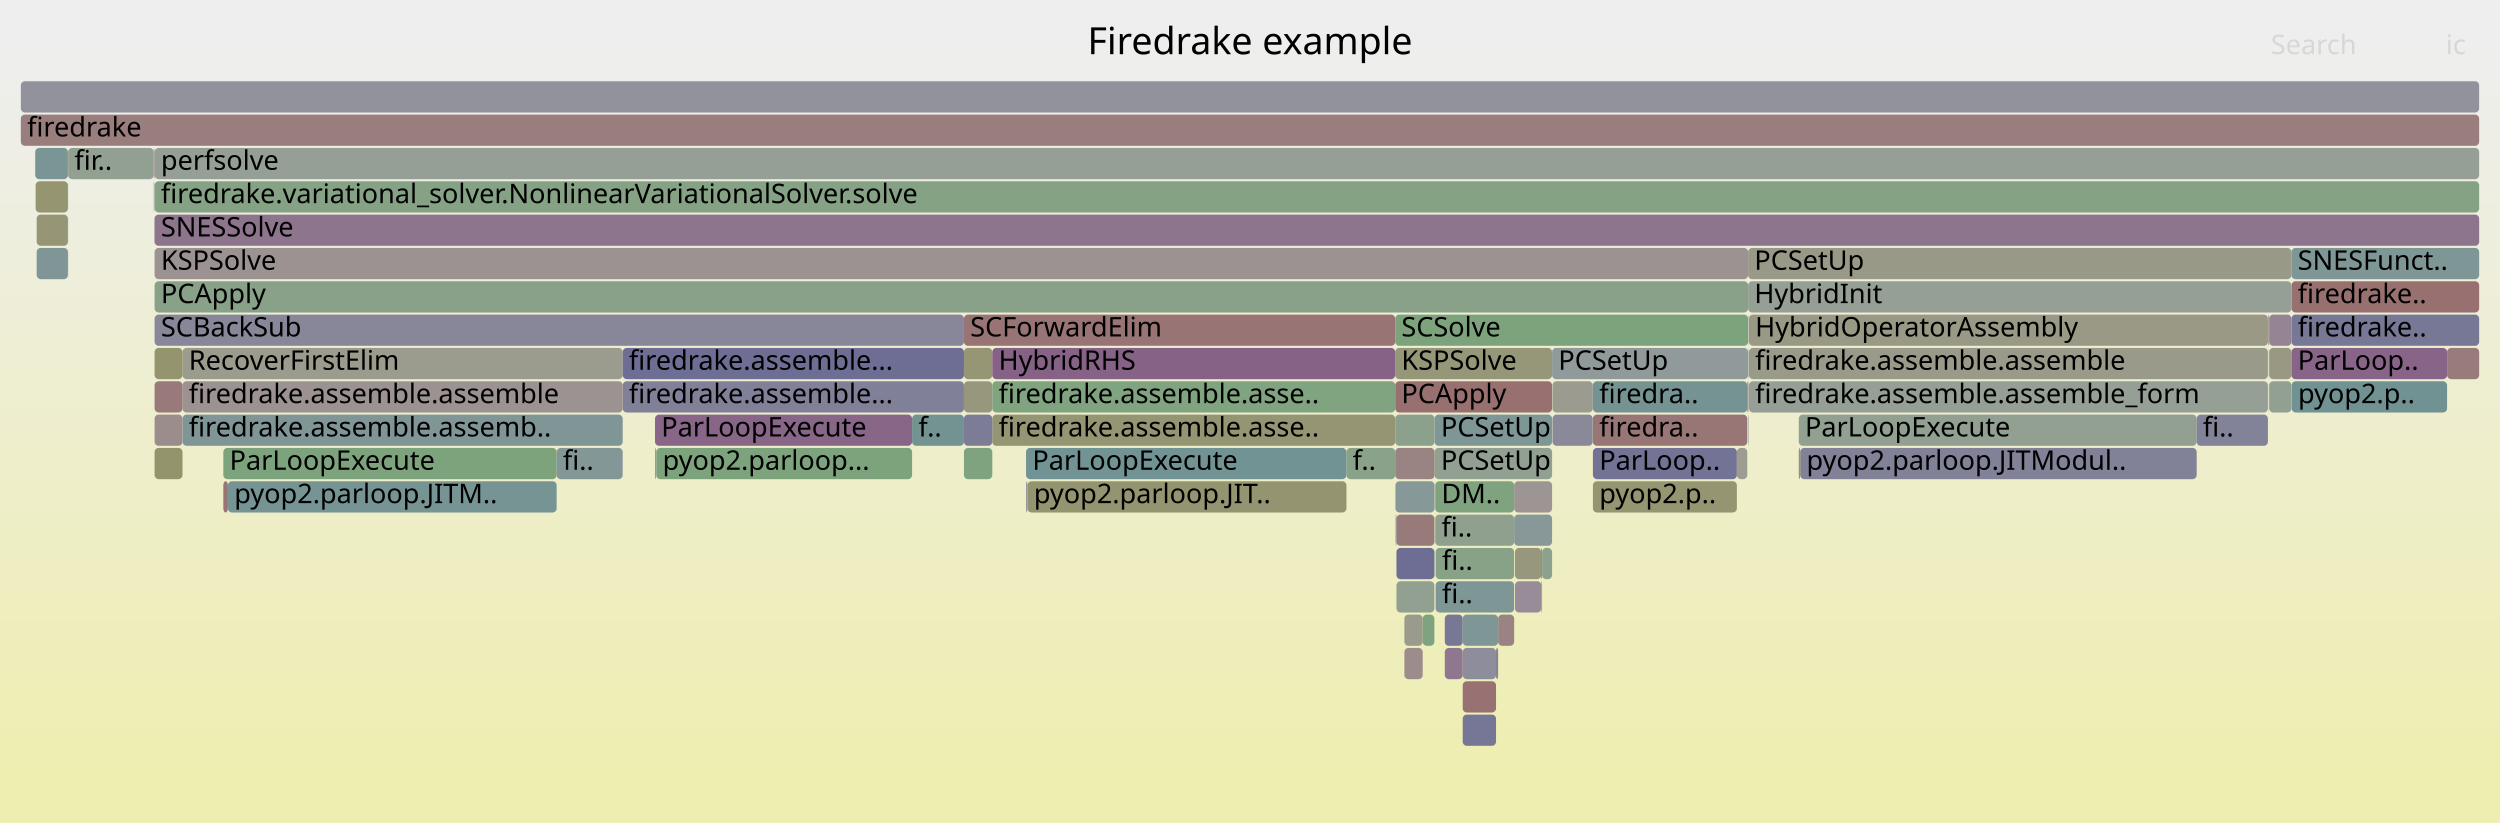
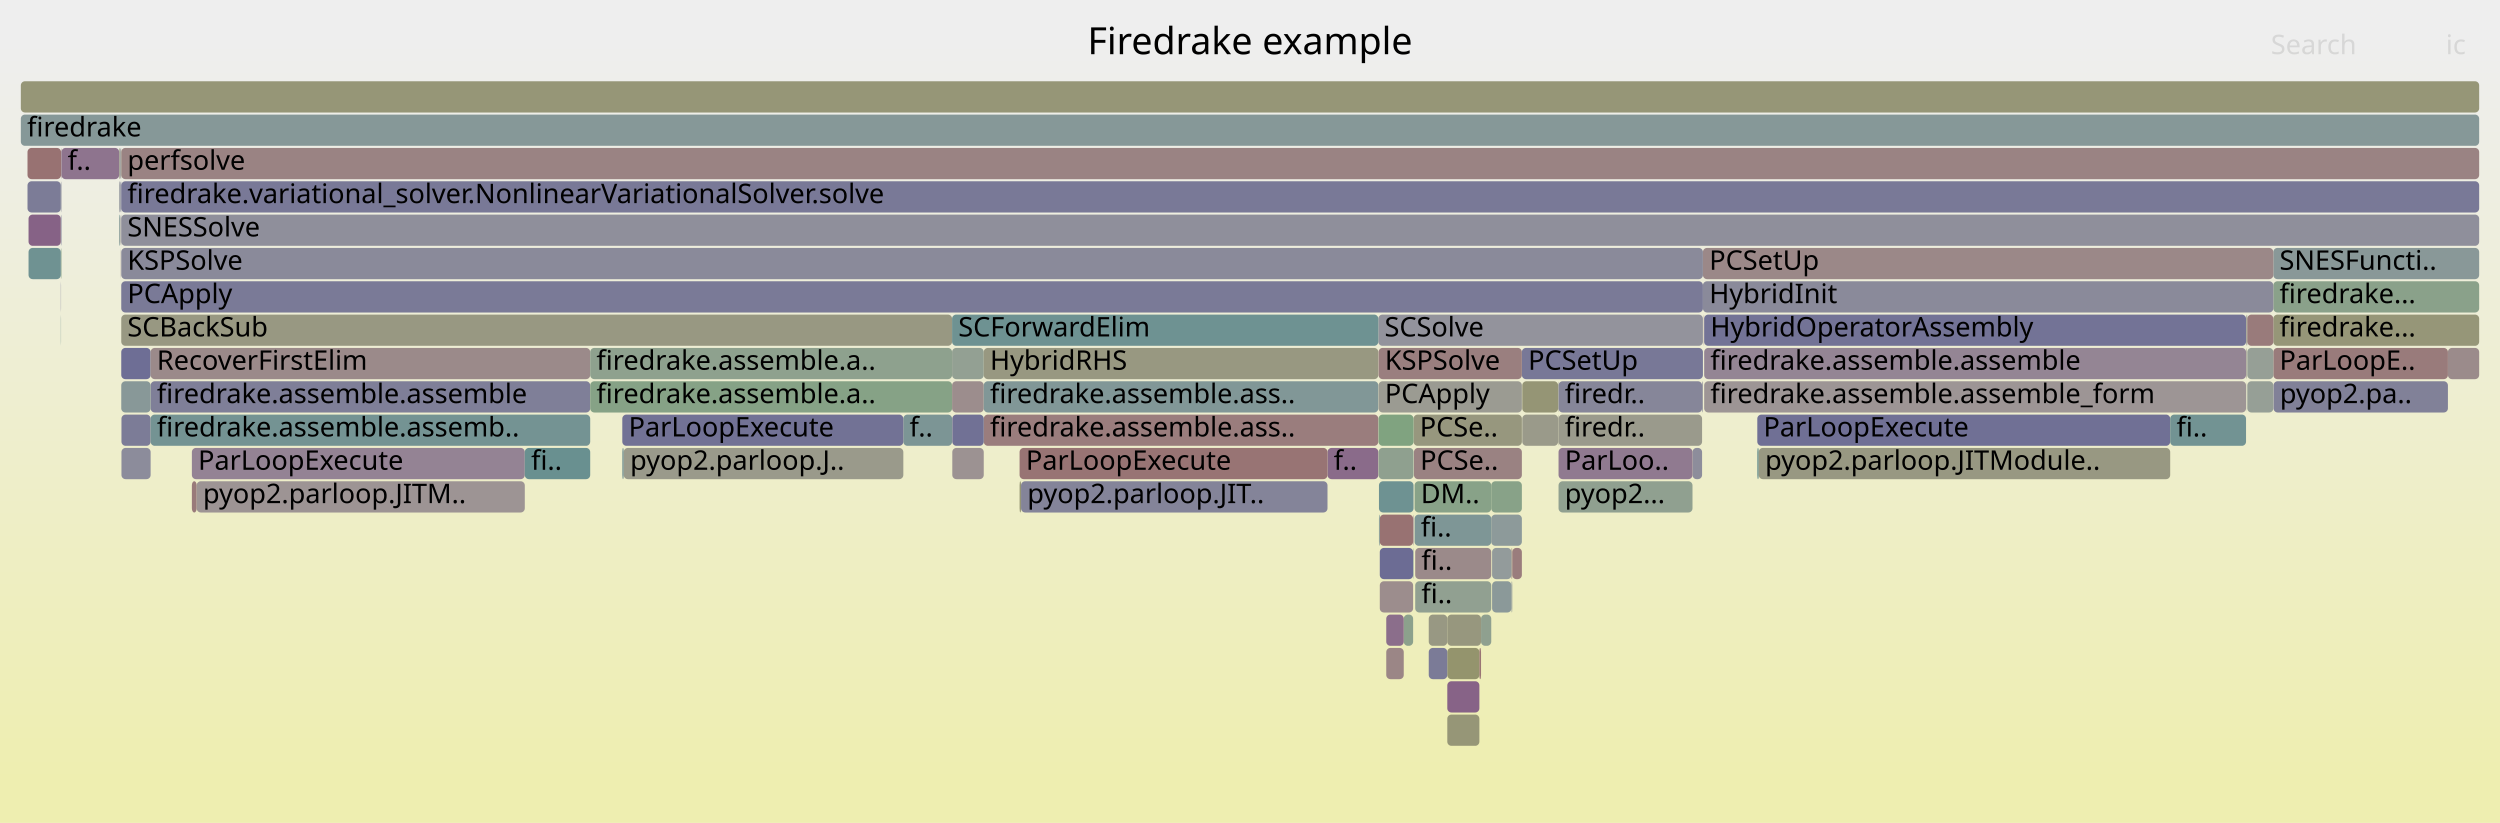
<svg xmlns="http://www.w3.org/2000/svg" version="1.1" width="1200" height="395" viewBox="0 0 1200 395">
  <defs>
    <linearGradient id="background" y1="0" y2="1" x1="0" x2="0">
      <stop stop-color="#eeeeee" offset="5%" />
      <stop stop-color="#eeeeb0" offset="95%" />
    </linearGradient>
  </defs>
  <style type="text/css">
	text { font-family:Verdana; font-size:13px; fill:rgb(0,0,0); }
	#search, #ignorecase { opacity:0.1; cursor:pointer; }
	#search:hover, #search.show, #ignorecase:hover, #ignorecase.show { opacity:1; }
	#subtitle { text-anchor:middle; font-color:rgb(160,160,160); }
	#title { text-anchor:middle; font-size:18px}
	#unzoom { cursor:pointer; }
	#frames &gt; *:hover { stroke:black; stroke-width:0.5; cursor:pointer; }
	.hide { display:none; }
	.parent { opacity:0.5; }
</style>
  <rect x="0.0" y="0" width="1200.0" height="395.0" fill="url(#background)" />
  <text id="title" x="600.00" y="26">Firedrake example</text>
  <text id="details" x="10.00" y="377"> </text>
  <text id="unzoom" x="10.00" y="26" class="hide">Reset Zoom</text>
  <text id="search" x="1090.00" y="26">Search</text>
  <text id="ignorecase" x="1174.00" y="26">ic</text>
  <text id="matched" x="1090.00" y="377"> </text>
  <g id="frames">
    <g>
-       <rect x="839.5" y="151" width="249.1" height="15.0" fill="rgb(153.076,153.076,134.137)" rx="2" ry="2" />
-       <text x="842.46" y="161.5">HybridOperatorAssembly</text>
-     </g>
-     <g>
-       <rect x="32.6" y="103" width="0.1" height="15.0" fill="rgb(128.967,162.726,128.967)" rx="2" ry="2" />
-       <text x="35.56" y="113.5" />
-     </g>
-     <g>
-       <rect x="739.8" y="279" width="0.4" height="15.0" fill="rgb(156.681,147.884,147.884)" rx="2" ry="2" />
-       <text x="742.80" y="289.5" />
-     </g>
-     <g>
-       <rect x="839.5" y="167" width="249.1" height="15.0" fill="rgb(153.813,153.813,137.709)" rx="2" ry="2" />
-       <text x="842.46" y="177.5">firedrake.assemble.assemble</text>
-     </g>
-     <g>
-       <rect x="693.5" y="295" width="8.6" height="15.0" fill="rgb(118.9,118.9,150.432)" rx="2" ry="2" />
-       <text x="696.53" y="305.5" />
-     </g>
-     <g>
-       <rect x="17.6" y="119" width="15.0" height="15.0" fill="rgb(128.438,150.336,150.336)" rx="2" ry="2" />
-       <text x="20.62" y="129.5" />
-     </g>
-     <g>
-       <rect x="462.7" y="167" width="13.6" height="15.0" fill="rgb(149.556,149.556,117.08)" rx="2" ry="2" />
-       <text x="465.70" y="177.5" />
-     </g>
-     <g>
-       <rect x="688.9" y="247" width="37.9" height="15.0" fill="rgb(143.329,160.388,143.329)" rx="2" ry="2" />
-       <text x="691.89" y="257.5">fi..</text>
-     </g>
-     <g>
-       <rect x="32.6" y="119" width="0.1" height="15.0" fill="rgb(128.316,128.316,152.255)" rx="2" ry="2" />
-       <text x="35.56" y="129.5" />
-     </g>
-     <g>
-       <rect x="839.1" y="119" width="260.8" height="15.0" fill="rgb(153.21,153.21,134.785)" rx="2" ry="2" />
-       <text x="842.07" y="129.5">PCSetUp</text>
-     </g>
-     <g>
-       <rect x="764.6" y="183" width="74.1" height="15.0" fill="rgb(117.067,147.388,147.388)" rx="2" ry="2" />
-       <text x="767.65" y="193.5">firedra..</text>
-     </g>
-     <g>
-       <rect x="1088.9" y="151" width="0.3" height="15.0" fill="rgb(148.33,148.33,111.138)" rx="2" ry="2" />
-       <text x="1091.87" y="161.5" />
-     </g>
-     <g>
-       <rect x="476.3" y="199" width="193.4" height="15.0" fill="rgb(149.091,149.091,114.825)" rx="2" ry="2" />
-       <text x="479.32" y="209.5">firedrake.assemble.asse..</text>
-     </g>
-     <g>
-       <rect x="719.1" y="295" width="7.7" height="15.0" fill="rgb(154.446,130.753,130.753)" rx="2" ry="2" />
-       <text x="722.14" y="305.5" />
-     </g>
-     <g>
-       <rect x="863.4" y="199" width="191.0" height="15.0" fill="rgb(145.489,160.037,145.489)" rx="2" ry="2" />
-       <text x="866.39" y="209.5">ParLoopExecute</text>
-     </g>
-     <g>
-       <rect x="1099.9" y="151" width="90.1" height="15.0" fill="rgb(118.694,118.694,150.392)" rx="2" ry="2" />
-       <text x="1102.89" y="161.5">firedrake..</text>
-     </g>
-     <g>
-       <rect x="462.7" y="199" width="13.6" height="15.0" fill="rgb(123.641,123.641,151.35)" rx="2" ry="2" />
-       <text x="465.70" y="209.5" />
-     </g>
-     <g>
-       <rect x="298.9" y="183" width="163.8" height="15.0" fill="rgb(127.601,127.601,152.116)" rx="2" ry="2" />
-       <text x="301.85" y="193.5">firedrake.assemble...</text>
-     </g>
-     <g>
-       <rect x="1054.4" y="199" width="34.2" height="15.0" fill="rgb(129.54,129.54,152.492)" rx="2" ry="2" />
-       <text x="1057.38" y="209.5">fi..</text>
-     </g>
-     <g>
-       <rect x="674.1" y="311" width="8.8" height="15.0" fill="rgb(155.68,140.212,140.212)" rx="2" ry="2" />
-       <text x="677.06" y="321.5" />
-     </g>
-     <g>
-       <rect x="73.8" y="87" width="0.2" height="15.0" fill="rgb(156.196,144.172,144.172)" rx="2" ry="2" />
-       <text x="76.80" y="97.5" />
-     </g>
-     <g>
-       <rect x="702.1" y="327" width="16.0" height="15.0" fill="rgb(152.216,113.654,113.654)" rx="2" ry="2" />
-       <text x="705.13" y="337.5" />
-     </g>
-     <g>
-       <rect x="107.2" y="215" width="160.0" height="15.0" fill="rgb(125.44,163.3,125.44)" rx="2" ry="2" />
-       <text x="110.20" y="225.5">ParLoopExecute</text>
-     </g>
-     <g>
-       <rect x="10.0" y="39" width="1180.0" height="15.0" fill="rgb(146.019,146.019,155.681)" rx="2" ry="2" />
+       <rect x="57.7" y="71" width="0.3" height="15.0" fill="rgb(135.317,135.317,153.61)" rx="2" ry="2" />
+       <text x="60.68" y="81.5" />
+     </g>
+     <g>
+       <rect x="673.8" y="295" width="4.5" height="15.0" fill="rgb(140.411,160.863,140.411)" rx="2" ry="2" />
+       <text x="676.77" y="305.5" />
+     </g>
+     <g>
+       <rect x="58.3" y="215" width="14.0" height="15.0" fill="rgb(140.454,140.454,154.604)" rx="2" ry="2" />
+       <text x="61.28" y="225.5" />
+     </g>
+     <g>
+       <rect x="1078.4" y="151" width="0.3" height="15.0" fill="rgb(127.391,127.391,152.076)" rx="2" ry="2" />
+       <text x="1081.39" y="161.5" />
+     </g>
+     <g>
+       <rect x="457.0" y="183" width="15.2" height="15.0" fill="rgb(155.759,140.816,140.816)" rx="2" ry="2" />
+       <text x="459.98" y="193.5" />
+     </g>
+     <g>
+       <rect x="812.4" y="215" width="4.6" height="15.0" fill="rgb(141.378,141.378,154.783)" rx="2" ry="2" />
+       <text x="815.40" y="225.5" />
+     </g>
+     <g>
+       <rect x="92.1" y="231" width="2.3" height="15.0" fill="rgb(153.33,122.197,122.197)" rx="2" ry="2" />
+       <text x="95.08" y="241.5" />
+     </g>
+     <g>
+       <rect x="694.7" y="295" width="16.2" height="15.0" fill="rgb(151.387,151.387,125.953)" rx="2" ry="2" />
+       <text x="697.72" y="305.5" />
+     </g>
+     <g>
+       <rect x="637.2" y="215" width="24.4" height="15.0" fill="rgb(138.072,106.934,138.072)" rx="2" ry="2" />
+       <text x="640.18" y="225.5">f..</text>
+     </g>
+     <g>
+       <rect x="715.8" y="231" width="14.7" height="15.0" fill="rgb(135.59,161.648,135.59)" rx="2" ry="2" />
+       <text x="718.76" y="241.5" />
+     </g>
+     <g>
+       <rect x="10.0" y="55" width="1180.0" height="15.0" fill="rgb(134.206,151.831,151.831)" rx="2" ry="2" />
+       <text x="13.00" y="65.5">firedrake</text>
+     </g>
+     <g>
+       <rect x="72.3" y="183" width="211.0" height="15.0" fill="rgb(127.18,127.18,152.035)" rx="2" ry="2" />
+       <text x="75.29" y="193.5">firedrake.assemble.assemble</text>
+     </g>
+     <g>
+       <rect x="1078.7" y="183" width="12.5" height="15.0" fill="rgb(150.129,159.281,150.129)" rx="2" ry="2" />
+       <text x="1081.75" y="193.5" />
+     </g>
+     <g>
+       <rect x="58.2" y="135" width="759.2" height="15.0" fill="rgb(122.4,122.4,151.11)" rx="2" ry="2" />
+       <text x="61.15" y="145.5">PCApply</text>
+     </g>
+     <g>
+       <rect x="843.5" y="199" width="198.2" height="15.0" fill="rgb(111.709,111.709,149.041)" rx="2" ry="2" />
+       <text x="846.47" y="209.5">ParLoopExecute</text>
+     </g>
+     <g>
+       <rect x="472.2" y="199" width="189.4" height="15.0" fill="rgb(153.682,124.896,124.896)" rx="2" ry="2" />
+       <text x="475.20" y="209.5">firedrake.assemble.ass..</text>
+     </g>
+     <g>
+       <rect x="29.3" y="103" width="0.2" height="15.0" fill="rgb(112.685,112.685,149.229)" rx="2" ry="2" />
+       <text x="32.28" y="113.5" />
+     </g>
+     <g>
+       <rect x="679.3" y="263" width="36.5" height="15.0" fill="rgb(155.328,137.518,137.518)" rx="2" ry="2" />
+       <text x="682.27" y="273.5">fi..</text>
+     </g>
+     <g>
+       <rect x="457.0" y="167" width="15.2" height="15.0" fill="rgb(147.302,159.742,147.302)" rx="2" ry="2" />
+       <text x="459.98" y="177.5" />
+     </g>
+     <g>
+       <rect x="818.0" y="183" width="260.1" height="15.0" fill="rgb(156.798,148.785,148.785)" rx="2" ry="2" />
+       <text x="820.99" y="193.5">firedrake.assemble.assemble_form</text>
+     </g>
+     <g>
+       <rect x="29.3" y="119" width="0.2" height="15.0" fill="rgb(130.876,162.416,130.876)" rx="2" ry="2" />
+       <text x="32.28" y="129.5" />
+     </g>
+     <g>
+       <rect x="661.6" y="151" width="155.8" height="15.0" fill="rgb(147.183,147.183,155.906)" rx="2" ry="2" />
+       <text x="664.58" y="161.5">SCSolve</text>
+     </g>
+     <g>
+       <rect x="665.4" y="295" width="8.4" height="15.0" fill="rgb(139.446,110.455,139.446)" rx="2" ry="2" />
+       <text x="668.36" y="305.5" />
+     </g>
+     <g>
+       <rect x="694.7" y="311" width="15.4" height="15.0" fill="rgb(147.827,147.827,108.698)" rx="2" ry="2" />
+       <text x="697.72" y="321.5" />
+     </g>
+     <g>
+       <rect x="29.2" y="119" width="0.1" height="15.0" fill="rgb(147.677,147.677,156.002)" rx="2" ry="2" />
+       <text x="32.16" y="129.5" />
+     </g>
+     <g>
+       <rect x="58.2" y="151" width="398.8" height="15.0" fill="rgb(152.211,152.211,129.944)" rx="2" ry="2" />
+       <text x="61.15" y="161.5">SCBackSub</text>
+     </g>
+     <g>
+       <rect x="747.9" y="199" width="0.2" height="15.0" fill="rgb(153.761,153.761,137.456)" rx="2" ry="2" />
+       <text x="750.87" y="209.5" />
+     </g>
+     <g>
+       <rect x="57.9" y="87" width="0.1" height="15.0" fill="rgb(136.685,161.47,136.685)" rx="2" ry="2" />
+       <text x="60.86" y="97.5" />
+     </g>
+     <g>
+       <rect x="1091.2" y="119" width="98.8" height="15.0" fill="rgb(136.514,152.43,152.43)" rx="2" ry="2" />
+       <text x="1094.16" y="129.5">SNESFuncti..</text>
+     </g>
+     <g>
+       <rect x="715.8" y="247" width="14.7" height="15.0" fill="rgb(141.387,153.693,153.693)" rx="2" ry="2" />
+       <text x="718.76" y="257.5" />
+     </g>
+     <g>
+       <rect x="1078.3" y="151" width="0.1" height="15.0" fill="rgb(155.839,155.839,147.529)" rx="2" ry="2" />
+       <text x="1081.26" y="161.5" />
+     </g>
+     <g>
+       <rect x="725.5" y="279" width="0.4" height="15.0" fill="rgb(146.506,155.02,155.02)" rx="2" ry="2" />
+       <text x="728.48" y="289.5" />
+     </g>
+     <g>
+       <rect x="1041.7" y="199" width="36.4" height="15.0" fill="rgb(113.739,146.525,146.525)" rx="2" ry="2" />
+       <text x="1044.73" y="209.5">fi..</text>
+     </g>
+     <g>
+       <rect x="1091.2" y="151" width="98.8" height="15.0" fill="rgb(150.116,150.116,119.792)" rx="2" ry="2" />
+       <text x="1094.16" y="161.5">firedrake...</text>
+     </g>
+     <g>
+       <rect x="843.5" y="215" width="0.7" height="15.0" fill="rgb(105.077,144.279,144.279)" rx="2" ry="2" />
+       <text x="846.47" y="225.5" />
+     </g>
+     <g>
+       <rect x="730.5" y="167" width="86.9" height="15.0" fill="rgb(119.904,119.904,150.627)" rx="2" ry="2" />
+       <text x="733.50" y="177.5">PCSetUp</text>
+     </g>
+     <g>
+       <rect x="94.4" y="231" width="157.5" height="15.0" fill="rgb(156.699,148.029,148.029)" rx="2" ry="2" />
+       <text x="97.42" y="241.5">pyop2.parloop.JITM..</text>
+     </g>
+     <g>
+       <rect x="433.6" y="199" width="23.4" height="15.0" fill="rgb(124.406,149.291,149.291)" rx="2" ry="2" />
+       <text x="436.58" y="209.5">f..</text>
+     </g>
+     <g>
+       <rect x="678.3" y="263" width="0.2" height="15.0" fill="rgb(128.649,150.391,150.391)" rx="2" ry="2" />
+       <text x="681.29" y="273.5" />
+     </g>
+     <g>
+       <rect x="1078.7" y="151" width="12.5" height="15.0" fill="rgb(153.43,122.962,122.962)" rx="2" ry="2" />
+       <text x="1081.75" y="161.5" />
+     </g>
+     <g>
+       <rect x="1078.1" y="167" width="0.2" height="15.0" fill="rgb(147.907,147.907,109.089)" rx="2" ry="2" />
+       <text x="1081.05" y="177.5" />
+     </g>
+     <g>
+       <rect x="678.5" y="199" width="52.0" height="15.0" fill="rgb(151.477,151.477,126.389)" rx="2" ry="2" />
+       <text x="681.49" y="209.5">PCSe..</text>
+     </g>
+     <g>
+       <rect x="472.2" y="183" width="189.4" height="15.0" fill="rgb(129.4,150.585,150.585)" rx="2" ry="2" />
+       <text x="475.20" y="193.5">firedrake.assemble.ass..</text>
+     </g>
+     <g>
+       <rect x="694.7" y="343" width="15.4" height="15.0" fill="rgb(150.045,150.045,119.449)" rx="2" ry="2" />
+       <text x="697.72" y="353.5" />
+     </g>
+     <g>
+       <rect x="457.0" y="151" width="204.6" height="15.0" fill="rgb(110.02,145.561,145.561)" rx="2" ry="2" />
+       <text x="459.98" y="161.5">SCForwardElim</text>
+     </g>
+     <g>
+       <rect x="472.2" y="167" width="189.4" height="15.0" fill="rgb(151.988,151.988,128.864)" rx="2" ry="2" />
+       <text x="475.20" y="177.5">HybridRHS</text>
+     </g>
+     <g>
+       <rect x="58.3" y="199" width="14.0" height="15.0" fill="rgb(124.148,124.148,151.448)" rx="2" ry="2" />
+       <text x="61.28" y="209.5" />
+     </g>
+     <g>
+       <rect x="685.8" y="295" width="8.9" height="15.0" fill="rgb(152.366,152.366,130.697)" rx="2" ry="2" />
+       <text x="688.81" y="305.5" />
+     </g>
+     <g>
+       <rect x="57.6" y="119" width="0.1" height="15.0" fill="rgb(155.021,135.158,135.158)" rx="2" ry="2" />
+       <text x="60.56" y="129.5" />
+     </g>
+     <g>
+       <rect x="747.9" y="183" width="0.2" height="15.0" fill="rgb(154.007,154.007,138.65)" rx="2" ry="2" />
+       <text x="750.87" y="193.5" />
+     </g>
+     <g>
+       <rect x="13.7" y="119" width="15.5" height="15.0" fill="rgb(110.856,145.778,145.778)" rx="2" ry="2" />
+       <text x="16.71" y="129.5" />
+     </g>
+     <g>
+       <rect x="661.9" y="231" width="16.6" height="15.0" fill="rgb(110.461,145.675,145.675)" rx="2" ry="2" />
+       <text x="664.89" y="241.5" />
+     </g>
+     <g>
+       <rect x="710.9" y="295" width="4.9" height="15.0" fill="rgb(143.244,160.402,143.244)" rx="2" ry="2" />
+       <text x="713.94" y="305.5" />
+     </g>
+     <g>
+       <rect x="662.3" y="247" width="16.0" height="15.0" fill="rgb(152.216,113.657,113.657)" rx="2" ry="2" />
+       <text x="665.27" y="257.5" />
+     </g>
+     <g>
+       <rect x="817.4" y="119" width="273.8" height="15.0" fill="rgb(155.087,135.665,135.665)" rx="2" ry="2" />
+       <text x="820.44" y="129.5">PCSetUp</text>
+     </g>
+     <g>
+       <rect x="57.3" y="103" width="0.4" height="15.0" fill="rgb(105.461,144.379,144.379)" rx="2" ry="2" />
+       <text x="60.33" y="113.5" />
+     </g>
+     <g>
+       <rect x="817.8" y="151" width="0.2" height="15.0" fill="rgb(154.545,131.513,131.513)" rx="2" ry="2" />
+       <text x="820.79" y="161.5" />
+     </g>
+     <g>
+       <rect x="58.2" y="167" width="14.1" height="15.0" fill="rgb(109.672,109.672,148.646)" rx="2" ry="2" />
+       <text x="61.15" y="177.5" />
+     </g>
+     <g>
+       <rect x="1091.2" y="135" width="98.8" height="15.0" fill="rgb(137.851,161.28,137.851)" rx="2" ry="2" />
+       <text x="1094.16" y="145.5">firedrake...</text>
+     </g>
+     <g>
+       <rect x="662.3" y="279" width="16.0" height="15.0" fill="rgb(155.756,140.797,140.797)" rx="2" ry="2" />
+       <text x="665.27" y="289.5" />
+     </g>
+     <g>
+       <rect x="57.3" y="71" width="0.4" height="15.0" fill="rgb(149.81,149.81,118.31)" rx="2" ry="2" />
+       <text x="60.33" y="81.5" />
+     </g>
+     <g>
+       <rect x="72.3" y="199" width="211.0" height="15.0" fill="rgb(116.444,147.226,147.226)" rx="2" ry="2" />
+       <text x="75.29" y="209.5">firedrake.assemble.assemb..</text>
+     </g>
+     <g>
+       <rect x="57.2" y="71" width="0.1" height="15.0" fill="rgb(129.108,150.509,150.509)" rx="2" ry="2" />
+       <text x="60.21" y="81.5" />
+     </g>
+     <g>
+       <rect x="679.3" y="279" width="36.5" height="15.0" fill="rgb(144.676,160.169,144.676)" rx="2" ry="2" />
+       <text x="682.27" y="289.5">fi..</text>
+     </g>
+     <g>
+       <rect x="58.2" y="183" width="14.1" height="15.0" fill="rgb(136.113,152.326,152.326)" rx="2" ry="2" />
+       <text x="61.15" y="193.5" />
+     </g>
+     <g>
+       <rect x="13.2" y="71" width="16.1" height="15.0" fill="rgb(152.322,114.465,114.465)" rx="2" ry="2" />
+       <text x="16.18" y="81.5" />
+     </g>
+     <g>
+       <rect x="1078.3" y="183" width="0.1" height="15.0" fill="rgb(147.28,159.745,147.28)" rx="2" ry="2" />
+       <text x="1081.26" y="193.5" />
+     </g>
+     <g>
+       <rect x="29.3" y="71" width="0.2" height="15.0" fill="rgb(153.384,122.61,122.61)" rx="2" ry="2" />
+       <text x="32.28" y="81.5" />
+     </g>
+     <g>
+       <rect x="58.2" y="71" width="1131.8" height="15.0" fill="rgb(154.442,130.726,130.726)" rx="2" ry="2" />
+       <text x="61.15" y="81.5">perfsolve</text>
+     </g>
+     <g>
+       <rect x="13.2" y="87" width="16.0" height="15.0" fill="rgb(124.408,124.408,151.498)" rx="2" ry="2" />
+       <text x="16.18" y="97.5" />
+     </g>
+     <g>
+       <rect x="748.1" y="215" width="64.3" height="15.0" fill="rgb(144.132,122.462,144.132)" rx="2" ry="2" />
+       <text x="751.08" y="225.5">ParLoo..</text>
+     </g>
+     <g>
+       <rect x="730.7" y="183" width="17.2" height="15.0" fill="rgb(149.441,149.441,116.521)" rx="2" ry="2" />
+       <text x="733.74" y="193.5" />
+     </g>
+     <g>
+       <rect x="457.1" y="215" width="15.1" height="15.0" fill="rgb(156.372,145.521,145.521)" rx="2" ry="2" />
+       <text x="460.12" y="225.5" />
+     </g>
+     <g>
+       <rect x="710.1" y="311" width="0.8" height="15.0" fill="rgb(152.549,116.207,116.207)" rx="2" ry="2" />
+       <text x="713.07" y="321.5" />
+     </g>
+     <g>
+       <rect x="299.4" y="215" width="134.2" height="15.0" fill="rgb(154.175,154.175,139.464)" rx="2" ry="2" />
+       <text x="302.44" y="225.5">pyop2.parloop.J..</text>
+     </g>
+     <g>
+       <rect x="679.0" y="247" width="36.8" height="15.0" fill="rgb(126.296,149.78,149.78)" rx="2" ry="2" />
+       <text x="681.98" y="257.5">fi..</text>
+     </g>
+     <g>
+       <rect x="661.7" y="167" width="68.8" height="15.0" fill="rgb(153.989,127.246,127.246)" rx="2" ry="2" />
+       <text x="664.72" y="177.5">KSPSolve</text>
+     </g>
+     <g>
+       <rect x="298.7" y="199" width="134.9" height="15.0" fill="rgb(113.961,113.961,149.476)" rx="2" ry="2" />
+       <text x="301.73" y="209.5">ParLoopExecute</text>
+     </g>
+     <g>
+       <rect x="29.2" y="151" width="0.1" height="15.0" fill="rgb(109.099,145.322,145.322)" rx="2" ry="2" />
+       <text x="32.16" y="161.5" />
+     </g>
+     <g>
+       <rect x="10.0" y="39" width="1180.0" height="15.0" fill="rgb(149.856,149.856,118.531)" rx="2" ry="2" />
      <text x="13.00" y="49.5" />
    </g>
    <g>
-       <rect x="87.6" y="183" width="211.3" height="15.0" fill="rgb(156.387,145.636,145.636)" rx="2" ry="2" />
-       <text x="90.60" y="193.5">firedrake.assemble.assemble</text>
-     </g>
-     <g>
-       <rect x="1089.2" y="183" width="10.7" height="15.0" fill="rgb(144.867,160.138,144.867)" rx="2" ry="2" />
-       <text x="1092.20" y="193.5" />
-     </g>
-     <g>
-       <rect x="839.3" y="183" width="0.2" height="15.0" fill="rgb(152.873,118.691,118.691)" rx="2" ry="2" />
-       <text x="842.33" y="193.5" />
-     </g>
-     <g>
-       <rect x="839.5" y="183" width="249.1" height="15.0" fill="rgb(148.964,159.471,148.964)" rx="2" ry="2" />
-       <text x="842.46" y="193.5">firedrake.assemble.assemble_form</text>
-     </g>
-     <g>
-       <rect x="74.2" y="71" width="1115.8" height="15.0" fill="rgb(149.448,159.392,149.448)" rx="2" ry="2" />
-       <text x="77.24" y="81.5">perfsolve</text>
-     </g>
-     <g>
-       <rect x="462.7" y="215" width="13.6" height="15.0" fill="rgb(126.018,163.206,126.018)" rx="2" ry="2" />
-       <text x="465.70" y="225.5" />
-     </g>
-     <g>
-       <rect x="492.5" y="231" width="0.7" height="15.0" fill="rgb(146.633,146.633,155.8)" rx="2" ry="2" />
-       <text x="495.53" y="241.5" />
-     </g>
-     <g>
-       <rect x="1089.2" y="167" width="10.7" height="15.0" fill="rgb(152.372,152.372,130.725)" rx="2" ry="2" />
-       <text x="1092.20" y="177.5" />
-     </g>
-     <g>
-       <rect x="669.7" y="167" width="75.3" height="15.0" fill="rgb(150.209,150.209,120.243)" rx="2" ry="2" />
-       <text x="672.67" y="177.5">KSPSolve</text>
-     </g>
-     <g>
-       <rect x="16.9" y="71" width="15.7" height="15.0" fill="rgb(122.369,148.762,148.762)" rx="2" ry="2" />
-       <text x="19.92" y="81.5" />
-     </g>
-     <g>
-       <rect x="74.1" y="71" width="0.1" height="15.0" fill="rgb(132.062,151.275,151.275)" rx="2" ry="2" />
-       <text x="77.11" y="81.5" />
-     </g>
-     <g>
-       <rect x="745.0" y="167" width="94.1" height="15.0" fill="rgb(143.613,154.27,154.27)" rx="2" ry="2" />
-       <text x="747.99" y="177.5">PCSetUp</text>
-     </g>
-     <g>
-       <rect x="267.2" y="215" width="31.7" height="15.0" fill="rgb(132.074,151.279,151.279)" rx="2" ry="2" />
-       <text x="270.20" y="225.5">fi..</text>
-     </g>
-     <g>
-       <rect x="726.8" y="231" width="18.2" height="15.0" fill="rgb(156.699,148.026,148.026)" rx="2" ry="2" />
-       <text x="729.76" y="241.5" />
-     </g>
-     <g>
-       <rect x="462.7" y="151" width="207.0" height="15.0" fill="rgb(152.545,116.181,116.181)" rx="2" ry="2" />
-       <text x="465.70" y="161.5">SCForwardElim</text>
-     </g>
-     <g>
-       <rect x="764.6" y="215" width="69.1" height="15.0" fill="rgb(114.803,114.803,149.639)" rx="2" ry="2" />
-       <text x="767.65" y="225.5">ParLoop..</text>
-     </g>
-     <g>
-       <rect x="864.1" y="215" width="190.3" height="15.0" fill="rgb(129.436,129.436,152.472)" rx="2" ry="2" />
-       <text x="867.11" y="225.5">pyop2.parloop.JITModul..</text>
-     </g>
-     <g>
-       <rect x="839.3" y="167" width="0.2" height="15.0" fill="rgb(133.079,151.539,151.539)" rx="2" ry="2" />
-       <text x="842.33" y="177.5" />
-     </g>
-     <g>
-       <rect x="646.3" y="215" width="23.4" height="15.0" fill="rgb(138.352,161.198,138.352)" rx="2" ry="2" />
-       <text x="649.26" y="225.5">f..</text>
-     </g>
-     <g>
-       <rect x="492.5" y="215" width="153.8" height="15.0" fill="rgb(114.443,146.707,146.707)" rx="2" ry="2" />
-       <text x="495.53" y="225.5">ParLoopExecute</text>
-     </g>
-     <g>
-       <rect x="689.1" y="263" width="37.7" height="15.0" fill="rgb(135.422,161.675,135.422)" rx="2" ry="2" />
-       <text x="692.15" y="273.5">fi..</text>
-     </g>
-     <g>
-       <rect x="315.0" y="215" width="122.8" height="15.0" fill="rgb(125.379,163.31,125.379)" rx="2" ry="2" />
-       <text x="318.04" y="225.5">pyop2.parloop...</text>
-     </g>
-     <g>
-       <rect x="669.7" y="151" width="169.4" height="15.0" fill="rgb(124.876,163.392,124.876)" rx="2" ry="2" />
-       <text x="672.67" y="161.5">SCSolve</text>
-     </g>
-     <g>
-       <rect x="73.8" y="71" width="0.3" height="15.0" fill="rgb(152.989,119.58,119.58)" rx="2" ry="2" />
-       <text x="76.80" y="81.5" />
-     </g>
-     <g>
-       <rect x="674.1" y="295" width="8.8" height="15.0" fill="rgb(154.405,154.405,140.577)" rx="2" ry="2" />
-       <text x="677.06" y="305.5" />
-     </g>
-     <g>
-       <rect x="87.6" y="199" width="211.3" height="15.0" fill="rgb(127.853,150.184,150.184)" rx="2" ry="2" />
-       <text x="90.60" y="209.5">firedrake.assemble.assemb..</text>
-     </g>
-     <g>
-       <rect x="702.1" y="343" width="16.0" height="15.0" fill="rgb(118.489,118.489,150.353)" rx="2" ry="2" />
-       <text x="705.13" y="353.5" />
-     </g>
-     <g>
-       <rect x="74.2" y="151" width="388.5" height="15.0" fill="rgb(134.514,134.514,153.454)" rx="2" ry="2" />
-       <text x="77.24" y="161.5">SCBackSub</text>
-     </g>
-     <g>
-       <rect x="745.2" y="183" width="19.3" height="15.0" fill="rgb(155,155,143.46)" rx="2" ry="2" />
-       <text x="748.15" y="193.5" />
-     </g>
-     <g>
-       <rect x="107.2" y="231" width="2.2" height="15.0" fill="rgb(152.474,115.637,115.637)" rx="2" ry="2" />
-       <text x="110.20" y="241.5" />
-     </g>
-     <g>
-       <rect x="74.2" y="119" width="764.9" height="15.0" fill="rgb(156.47,146.273,146.273)" rx="2" ry="2" />
-       <text x="77.24" y="129.5">KSPSolve</text>
-     </g>
-     <g>
-       <rect x="688.6" y="215" width="56.4" height="15.0" fill="rgb(145.831,159.981,145.831)" rx="2" ry="2" />
-       <text x="691.64" y="225.5">PCSetUp</text>
-     </g>
-     <g>
-       <rect x="462.7" y="183" width="13.6" height="15.0" fill="rgb(151.162,151.162,124.862)" rx="2" ry="2" />
-       <text x="465.70" y="193.5" />
-     </g>
-     <g>
-       <rect x="702.1" y="295" width="17.0" height="15.0" fill="rgb(126.64,149.87,149.87)" rx="2" ry="2" />
-       <text x="705.13" y="305.5" />
-     </g>
-     <g>
-       <rect x="702.1" y="311" width="16.0" height="15.0" fill="rgb(140.836,140.836,154.678)" rx="2" ry="2" />
-       <text x="705.13" y="321.5" />
-     </g>
-     <g>
-       <rect x="745.2" y="199" width="19.3" height="15.0" fill="rgb(136.979,136.979,153.931)" rx="2" ry="2" />
-       <text x="748.15" y="209.5" />
-     </g>
-     <g>
-       <rect x="17.1" y="87" width="15.5" height="15.0" fill="rgb(148.826,148.826,113.541)" rx="2" ry="2" />
-       <text x="20.07" y="97.5" />
-     </g>
-     <g>
-       <rect x="1100.0" y="183" width="74.6" height="15.0" fill="rgb(112.581,146.225,146.225)" rx="2" ry="2" />
-       <text x="1103.05" y="193.5">pyop2.p..</text>
-     </g>
-     <g>
-       <rect x="74.2" y="183" width="13.4" height="15.0" fill="rgb(153.159,120.884,120.884)" rx="2" ry="2" />
-       <text x="77.24" y="193.5" />
-     </g>
-     <g>
-       <rect x="669.8" y="231" width="18.8" height="15.0" fill="rgb(133.944,151.763,151.763)" rx="2" ry="2" />
-       <text x="672.80" y="241.5" />
-     </g>
-     <g>
-       <rect x="688.5" y="247" width="0.1" height="15.0" fill="rgb(132.948,162.078,132.948)" rx="2" ry="2" />
-       <text x="691.46" y="257.5" />
-     </g>
-     <g>
-       <rect x="1099.9" y="119" width="90.1" height="15.0" fill="rgb(125.699,149.626,149.626)" rx="2" ry="2" />
-       <text x="1102.89" y="129.5">SNESFunct..</text>
-     </g>
-     <g>
-       <rect x="670.3" y="247" width="18.2" height="15.0" fill="rgb(153.349,122.339,122.339)" rx="2" ry="2" />
-       <text x="673.26" y="257.5" />
-     </g>
-     <g>
-       <rect x="669.7" y="183" width="75.3" height="15.0" fill="rgb(152.055,112.422,112.422)" rx="2" ry="2" />
-       <text x="672.67" y="193.5">PCApply</text>
-     </g>
-     <g>
-       <rect x="32.7" y="71" width="41.1" height="15.0" fill="rgb(145.752,159.994,145.752)" rx="2" ry="2" />
-       <text x="35.72" y="81.5">fir..</text>
-     </g>
-     <g>
-       <rect x="669.7" y="215" width="18.9" height="15.0" fill="rgb(154.459,130.851,130.851)" rx="2" ry="2" />
-       <text x="672.67" y="225.5" />
-     </g>
-     <g>
-       <rect x="863.4" y="215" width="0.7" height="15.0" fill="rgb(148.824,148.824,113.531)" rx="2" ry="2" />
-       <text x="866.39" y="225.5" />
-     </g>
-     <g>
-       <rect x="682.9" y="295" width="5.6" height="15.0" fill="rgb(126.936,163.057,126.936)" rx="2" ry="2" />
-       <text x="685.88" y="305.5" />
-     </g>
-     <g>
-       <rect x="74.2" y="87" width="1115.8" height="15.0" fill="rgb(133.229,162.032,133.229)" rx="2" ry="2" />
-       <text x="77.24" y="97.5">firedrake.variational_solver.NonlinearVariationalSolver.solve</text>
-     </g>
-     <g>
-       <rect x="1099.9" y="135" width="90.1" height="15.0" fill="rgb(152.014,112.107,112.107)" rx="2" ry="2" />
-       <text x="1102.89" y="145.5">firedrake..</text>
-     </g>
-     <g>
-       <rect x="688.9" y="231" width="37.9" height="15.0" fill="rgb(127.477,162.969,127.477)" rx="2" ry="2" />
-       <text x="691.89" y="241.5">DM..</text>
-     </g>
-     <g>
-       <rect x="726.8" y="247" width="18.2" height="15.0" fill="rgb(135.75,152.231,152.231)" rx="2" ry="2" />
-       <text x="729.76" y="257.5" />
-     </g>
-     <g>
-       <rect x="74.0" y="103" width="0.1" height="15.0" fill="rgb(156.177,144.022,144.022)" rx="2" ry="2" />
-       <text x="76.97" y="113.5" />
-     </g>
-     <g>
-       <rect x="839.3" y="199" width="0.2" height="15.0" fill="rgb(131.388,131.388,152.849)" rx="2" ry="2" />
-       <text x="842.33" y="209.5" />
-     </g>
-     <g>
-       <rect x="669.9" y="247" width="0.4" height="15.0" fill="rgb(125.419,125.419,151.694)" rx="2" ry="2" />
-       <text x="672.93" y="257.5" />
-     </g>
-     <g>
-       <rect x="87.6" y="167" width="211.3" height="15.0" fill="rgb(154.72,154.72,142.102)" rx="2" ry="2" />
-       <text x="90.60" y="177.5">RecoverFirstElim</text>
-     </g>
-     <g>
-       <rect x="1088.8" y="167" width="0.1" height="15.0" fill="rgb(130.766,150.939,150.939)" rx="2" ry="2" />
-       <text x="1091.75" y="177.5" />
-     </g>
-     <g>
-       <rect x="688.6" y="199" width="56.4" height="15.0" fill="rgb(127.463,150.083,150.083)" rx="2" ry="2" />
-       <text x="691.64" y="209.5">PCSetUp</text>
-     </g>
-     <g>
-       <rect x="493.2" y="231" width="153.1" height="15.0" fill="rgb(148.482,148.482,111.876)" rx="2" ry="2" />
-       <text x="496.24" y="241.5">pyop2.parloop.JIT..</text>
-     </g>
-     <g>
-       <rect x="670.3" y="263" width="18.2" height="15.0" fill="rgb(110.341,110.341,148.776)" rx="2" ry="2" />
-       <text x="673.26" y="273.5" />
-     </g>
-     <g>
-       <rect x="764.5" y="183" width="0.1" height="15.0" fill="rgb(118.258,118.258,150.308)" rx="2" ry="2" />
-       <text x="767.49" y="193.5" />
-     </g>
-     <g>
-       <rect x="32.6" y="87" width="0.1" height="15.0" fill="rgb(147.155,159.765,147.155)" rx="2" ry="2" />
-       <text x="35.56" y="97.5" />
-     </g>
-     <g>
-       <rect x="109.4" y="231" width="157.8" height="15.0" fill="rgb(118.362,147.723,147.723)" rx="2" ry="2" />
-       <text x="112.44" y="241.5">pyop2.parloop.JITM..</text>
-     </g>
-     <g>
-       <rect x="669.7" y="199" width="18.9" height="15.0" fill="rgb(139.618,160.992,139.618)" rx="2" ry="2" />
-       <text x="672.67" y="209.5" />
-     </g>
-     <g>
-       <rect x="314.4" y="215" width="0.6" height="15.0" fill="rgb(140.949,160.776,140.949)" rx="2" ry="2" />
-       <text x="317.40" y="225.5" />
-     </g>
-     <g>
-       <rect x="1088.8" y="151" width="0.1" height="15.0" fill="rgb(148.588,148.588,112.389)" rx="2" ry="2" />
-       <text x="1091.75" y="161.5" />
-     </g>
-     <g>
-       <rect x="476.3" y="167" width="193.4" height="15.0" fill="rgb(134.482,97.736,134.482)" rx="2" ry="2" />
-       <text x="479.32" y="177.5">HybridRHS</text>
-     </g>
-     <g>
-       <rect x="839.3" y="151" width="0.2" height="15.0" fill="rgb(155.285,155.285,144.844)" rx="2" ry="2" />
-       <text x="842.33" y="161.5" />
-     </g>
-     <g>
-       <rect x="739.8" y="263" width="0.4" height="15.0" fill="rgb(110.154,110.154,148.739)" rx="2" ry="2" />
-       <text x="742.80" y="273.5" />
-     </g>
-     <g>
-       <rect x="74.2" y="215" width="13.4" height="15.0" fill="rgb(147.677,147.677,107.972)" rx="2" ry="2" />
-       <text x="77.24" y="225.5" />
-     </g>
-     <g>
-       <rect x="74.2" y="135" width="764.9" height="15.0" fill="rgb(137.186,161.388,137.186)" rx="2" ry="2" />
-       <text x="77.24" y="145.5">PCApply</text>
-     </g>
-     <g>
-       <rect x="1088.6" y="151" width="0.2" height="15.0" fill="rgb(140.451,113.032,140.451)" rx="2" ry="2" />
-       <text x="1091.61" y="161.5" />
-     </g>
-     <g>
-       <rect x="1088.8" y="183" width="0.1" height="15.0" fill="rgb(147.256,159.749,147.256)" rx="2" ry="2" />
-       <text x="1091.75" y="193.5" />
-     </g>
-     <g>
-       <rect x="10.0" y="55" width="1180.0" height="15.0" fill="rgb(153.66,124.725,124.725)" rx="2" ry="2" />
-       <text x="13.00" y="65.5">firedrake</text>
-     </g>
-     <g>
-       <rect x="838.7" y="183" width="0.4" height="15.0" fill="rgb(131.109,131.109,152.795)" rx="2" ry="2" />
-       <text x="841.66" y="193.5" />
-     </g>
-     <g>
-       <rect x="437.8" y="199" width="24.9" height="15.0" fill="rgb(114.5,146.722,146.722)" rx="2" ry="2" />
-       <text x="440.83" y="209.5">f..</text>
-     </g>
-     <g>
-       <rect x="32.6" y="71" width="0.1" height="15.0" fill="rgb(149.036,149.036,114.558)" rx="2" ry="2" />
-       <text x="35.56" y="81.5" />
-     </g>
-     <g>
-       <rect x="1099.9" y="167" width="74.7" height="15.0" fill="rgb(135.515,100.382,135.515)" rx="2" ry="2" />
-       <text x="1102.89" y="177.5">ParLoop..</text>
-     </g>
-     <g>
-       <rect x="476.3" y="183" width="193.4" height="15.0" fill="rgb(128.249,162.843,128.249)" rx="2" ry="2" />
-       <text x="479.32" y="193.5">firedrake.assemble.asse..</text>
-     </g>
-     <g>
-       <rect x="74.2" y="103" width="1115.8" height="15.0" fill="rgb(142.163,117.418,142.163)" rx="2" ry="2" />
-       <text x="77.24" y="113.5">SNESSolve</text>
-     </g>
-     <g>
-       <rect x="74.0" y="87" width="0.1" height="15.0" fill="rgb(115.663,147.024,147.024)" rx="2" ry="2" />
-       <text x="76.97" y="97.5" />
-     </g>
-     <g>
-       <rect x="764.6" y="199" width="74.1" height="15.0" fill="rgb(152.751,117.759,117.759)" rx="2" ry="2" />
-       <text x="767.65" y="209.5">firedra..</text>
-     </g>
-     <g>
-       <rect x="314.4" y="199" width="123.4" height="15.0" fill="rgb(136.21,102.164,136.21)" rx="2" ry="2" />
-       <text x="317.40" y="209.5">ParLoopExecute</text>
-     </g>
-     <g>
-       <rect x="727.2" y="263" width="12.6" height="15.0" fill="rgb(151.21,151.21,125.092)" rx="2" ry="2" />
-       <text x="730.21" y="273.5" />
-     </g>
-     <g>
-       <rect x="727.2" y="279" width="12.6" height="15.0" fill="rgb(150.883,139.762,150.883)" rx="2" ry="2" />
-       <text x="730.21" y="289.5" />
-     </g>
-     <g>
-       <rect x="74.2" y="199" width="13.4" height="15.0" fill="rgb(155.769,140.894,140.894)" rx="2" ry="2" />
-       <text x="77.24" y="209.5" />
-     </g>
-     <g>
-       <rect x="689.1" y="279" width="37.7" height="15.0" fill="rgb(125.523,149.58,149.58)" rx="2" ry="2" />
-       <text x="692.15" y="289.5">fi..</text>
-     </g>
-     <g>
-       <rect x="17.6" y="103" width="15.0" height="15.0" fill="rgb(149.964,149.964,119.056)" rx="2" ry="2" />
-       <text x="20.62" y="113.5" />
-     </g>
-     <g>
-       <rect x="839.1" y="135" width="260.8" height="15.0" fill="rgb(150.43,159.232,150.43)" rx="2" ry="2" />
-       <text x="842.07" y="145.5">HybridInit</text>
-     </g>
-     <g>
-       <rect x="670.3" y="279" width="18.2" height="15.0" fill="rgb(145.273,160.072,145.273)" rx="2" ry="2" />
-       <text x="673.26" y="289.5" />
-     </g>
-     <g>
-       <rect x="688.5" y="263" width="0.1" height="15.0" fill="rgb(104.052,144.014,144.014)" rx="2" ry="2" />
-       <text x="691.46" y="273.5" />
-     </g>
-     <g>
-       <rect x="74.2" y="167" width="13.4" height="15.0" fill="rgb(148.021,148.021,109.639)" rx="2" ry="2" />
-       <text x="77.24" y="177.5" />
-     </g>
-     <g>
-       <rect x="1089.2" y="151" width="10.7" height="15.0" fill="rgb(148.008,132.396,148.008)" rx="2" ry="2" />
-       <text x="1092.20" y="161.5" />
-     </g>
-     <g>
-       <rect x="718.1" y="311" width="1.0" height="15.0" fill="rgb(129.299,129.299,152.445)" rx="2" ry="2" />
-       <text x="721.08" y="321.5" />
-     </g>
-     <g>
-       <rect x="693.5" y="311" width="8.6" height="15.0" fill="rgb(143.074,119.751,143.074)" rx="2" ry="2" />
-       <text x="696.53" y="321.5" />
-     </g>
-     <g>
-       <rect x="298.9" y="167" width="163.8" height="15.0" fill="rgb(110.34,110.34,148.775)" rx="2" ry="2" />
-       <text x="301.85" y="177.5">firedrake.assemble...</text>
-     </g>
-     <g>
-       <rect x="764.6" y="231" width="69.1" height="15.0" fill="rgb(148.92,148.92,113.996)" rx="2" ry="2" />
-       <text x="767.65" y="241.5">pyop2.p..</text>
-     </g>
-     <g>
-       <rect x="833.7" y="215" width="5.0" height="15.0" fill="rgb(155.579,155.579,146.266)" rx="2" ry="2" />
-       <text x="836.72" y="225.5" />
-     </g>
-     <g>
-       <rect x="740.2" y="263" width="4.8" height="15.0" fill="rgb(142.12,160.585,142.12)" rx="2" ry="2" />
-       <text x="743.22" y="273.5" />
-     </g>
-     <g>
-       <rect x="1174.6" y="167" width="15.4" height="15.0" fill="rgb(153.4,122.735,122.735)" rx="2" ry="2" />
-       <text x="1177.64" y="177.5" />
+       <rect x="844.2" y="215" width="197.5" height="15.0" fill="rgb(152.268,152.268,130.221)" rx="2" ry="2" />
+       <text x="847.23" y="225.5">pyop2.parloop.JITModule..</text>
+     </g>
+     <g>
+       <rect x="1091.3" y="183" width="83.7" height="15.0" fill="rgb(129.396,129.396,152.464)" rx="2" ry="2" />
+       <text x="1094.32" y="193.5">pyop2.pa..</text>
+     </g>
+     <g>
+       <rect x="72.3" y="167" width="211.0" height="15.0" fill="rgb(155.396,138.034,138.034)" rx="2" ry="2" />
+       <text x="75.29" y="177.5">RecoverFirstElim</text>
+     </g>
+     <g>
+       <rect x="748.1" y="199" width="68.9" height="15.0" fill="rgb(154.329,154.329,140.21)" rx="2" ry="2" />
+       <text x="751.08" y="209.5">firedr..</text>
+     </g>
+     <g>
+       <rect x="57.2" y="87" width="0.1" height="15.0" fill="rgb(126.786,163.081,126.786)" rx="2" ry="2" />
+       <text x="60.21" y="97.5" />
+     </g>
+     <g>
+       <rect x="58.2" y="119" width="759.2" height="15.0" fill="rgb(138.204,138.204,154.169)" rx="2" ry="2" />
+       <text x="61.15" y="129.5">KSPSolve</text>
+     </g>
+     <g>
+       <rect x="489.4" y="231" width="0.7" height="15.0" fill="rgb(149.252,149.252,115.607)" rx="2" ry="2" />
+       <text x="492.44" y="241.5" />
+     </g>
+     <g>
+       <rect x="694.7" y="327" width="15.4" height="15.0" fill="rgb(135.098,99.313,135.098)" rx="2" ry="2" />
+       <text x="697.72" y="337.5" />
+     </g>
+     <g>
+       <rect x="283.3" y="183" width="173.7" height="15.0" fill="rgb(133.957,161.914,133.957)" rx="2" ry="2" />
+       <text x="286.29" y="193.5">firedrake.assemble.a..</text>
+     </g>
+     <g>
+       <rect x="13.7" y="103" width="15.5" height="15.0" fill="rgb(134.499,97.778,134.499)" rx="2" ry="2" />
+       <text x="16.71" y="113.5" />
+     </g>
+     <g>
+       <rect x="662.3" y="263" width="16.0" height="15.0" fill="rgb(108.458,108.458,148.411)" rx="2" ry="2" />
+       <text x="665.27" y="273.5" />
+     </g>
+     <g>
+       <rect x="92.1" y="215" width="159.8" height="15.0" fill="rgb(147.581,131.3,147.581)" rx="2" ry="2" />
+       <text x="95.08" y="225.5">ParLoopExecute</text>
+     </g>
+     <g>
+       <rect x="29.2" y="135" width="0.1" height="15.0" fill="rgb(109.721,109.721,148.656)" rx="2" ry="2" />
+       <text x="32.16" y="145.5" />
+     </g>
+     <g>
+       <rect x="1175.0" y="167" width="15.0" height="15.0" fill="rgb(155.469,138.595,138.595)" rx="2" ry="2" />
+       <text x="1177.96" y="177.5" />
+     </g>
+     <g>
+       <rect x="1091.2" y="167" width="83.8" height="15.0" fill="rgb(153.488,123.405,123.405)" rx="2" ry="2" />
+       <text x="1094.16" y="177.5">ParLoopE..</text>
+     </g>
+     <g>
+       <rect x="818.0" y="151" width="260.1" height="15.0" fill="rgb(115.128,115.128,149.702)" rx="2" ry="2" />
+       <text x="820.99" y="161.5">HybridOperatorAssembly</text>
+     </g>
+     <g>
+       <rect x="661.9" y="247" width="0.4" height="15.0" fill="rgb(126.144,149.741,149.741)" rx="2" ry="2" />
+       <text x="664.89" y="257.5" />
+     </g>
+     <g>
+       <rect x="725.5" y="263" width="0.4" height="15.0" fill="rgb(153.79,125.727,125.727)" rx="2" ry="2" />
+       <text x="728.48" y="273.5" />
+     </g>
+     <g>
+       <rect x="29.3" y="87" width="0.2" height="15.0" fill="rgb(134.53,134.53,153.457)" rx="2" ry="2" />
+       <text x="32.28" y="97.5" />
+     </g>
+     <g>
+       <rect x="29.2" y="103" width="0.1" height="15.0" fill="rgb(151.878,151.878,128.333)" rx="2" ry="2" />
+       <text x="32.16" y="113.5" />
+     </g>
+     <g>
+       <rect x="730.7" y="199" width="17.2" height="15.0" fill="rgb(153.915,153.915,138.202)" rx="2" ry="2" />
+       <text x="733.74" y="209.5" />
+     </g>
+     <g>
+       <rect x="679.0" y="231" width="36.8" height="15.0" fill="rgb(135.707,161.629,135.707)" rx="2" ry="2" />
+       <text x="681.98" y="241.5">DM..</text>
+     </g>
+     <g>
+       <rect x="665.4" y="311" width="8.4" height="15.0" fill="rgb(154.814,133.572,133.572)" rx="2" ry="2" />
+       <text x="668.36" y="321.5" />
+     </g>
+     <g>
+       <rect x="251.9" y="215" width="31.4" height="15.0" fill="rgb(105.095,144.284,144.284)" rx="2" ry="2" />
+       <text x="254.94" y="225.5">fi..</text>
+     </g>
+     <g>
+       <rect x="29.5" y="71" width="27.7" height="15.0" fill="rgb(141.766,116.401,141.766)" rx="2" ry="2" />
+       <text x="32.46" y="81.5">f..</text>
+     </g>
+     <g>
+       <rect x="725.9" y="263" width="4.6" height="15.0" fill="rgb(153.697,125.014,125.014)" rx="2" ry="2" />
+       <text x="728.90" y="273.5" />
+     </g>
+     <g>
+       <rect x="58.2" y="87" width="1131.8" height="15.0" fill="rgb(121.025,121.025,150.844)" rx="2" ry="2" />
+       <text x="61.15" y="97.5">firedrake.variational_solver.NonlinearVariationalSolver.solve</text>
+     </g>
+     <g>
+       <rect x="661.7" y="215" width="16.8" height="15.0" fill="rgb(143.302,160.393,143.302)" rx="2" ry="2" />
+       <text x="664.72" y="225.5" />
+     </g>
+     <g>
+       <rect x="685.8" y="311" width="8.9" height="15.0" fill="rgb(122.653,122.653,151.159)" rx="2" ry="2" />
+       <text x="688.81" y="321.5" />
+     </g>
+     <g>
+       <rect x="678.7" y="215" width="51.8" height="15.0" fill="rgb(154.292,129.569,129.569)" rx="2" ry="2" />
+       <text x="681.67" y="225.5">PCSe..</text>
+     </g>
+     <g>
+       <rect x="1078.7" y="167" width="12.5" height="15.0" fill="rgb(149.591,159.369,149.591)" rx="2" ry="2" />
+       <text x="1081.75" y="177.5" />
+     </g>
+     <g>
+       <rect x="457.1" y="199" width="15.1" height="15.0" fill="rgb(112.737,112.737,149.24)" rx="2" ry="2" />
+       <text x="460.12" y="209.5" />
+     </g>
+     <g>
+       <rect x="298.7" y="215" width="0.7" height="15.0" fill="rgb(120.852,148.369,148.369)" rx="2" ry="2" />
+       <text x="301.73" y="225.5" />
+     </g>
+     <g>
+       <rect x="58.0" y="87" width="0.2" height="15.0" fill="rgb(118.3,118.3,150.316)" rx="2" ry="2" />
+       <text x="61.02" y="97.5" />
+     </g>
+     <g>
+       <rect x="29.2" y="87" width="0.1" height="15.0" fill="rgb(128.108,150.25,150.25)" rx="2" ry="2" />
+       <text x="32.16" y="97.5" />
+     </g>
+     <g>
+       <rect x="489.4" y="215" width="147.8" height="15.0" fill="rgb(152.474,115.636,115.636)" rx="2" ry="2" />
+       <text x="492.44" y="225.5">ParLoopExecute</text>
+     </g>
+     <g>
+       <rect x="57.2" y="103" width="0.1" height="15.0" fill="rgb(155.038,135.292,135.292)" rx="2" ry="2" />
+       <text x="60.21" y="113.5" />
+     </g>
+     <g>
+       <rect x="748.1" y="183" width="68.9" height="15.0" fill="rgb(133.852,133.852,153.326)" rx="2" ry="2" />
+       <text x="751.08" y="193.5">firedr..</text>
+     </g>
+     <g>
+       <rect x="818.0" y="167" width="260.1" height="15.0" fill="rgb(148.204,132.897,148.204)" rx="2" ry="2" />
+       <text x="820.99" y="177.5">firedrake.assemble.assemble</text>
+     </g>
+     <g>
+       <rect x="58.0" y="103" width="0.2" height="15.0" fill="rgb(150.866,139.719,150.866)" rx="2" ry="2" />
+       <text x="61.02" y="113.5" />
+     </g>
+     <g>
+       <rect x="57.9" y="103" width="0.1" height="15.0" fill="rgb(154.457,130.838,130.838)" rx="2" ry="2" />
+       <text x="60.86" y="113.5" />
+     </g>
+     <g>
+       <rect x="57.7" y="87" width="0.2" height="15.0" fill="rgb(127.917,127.917,152.177)" rx="2" ry="2" />
+       <text x="60.68" y="97.5" />
+     </g>
+     <g>
+       <rect x="817.4" y="135" width="273.8" height="15.0" fill="rgb(137.563,137.563,154.045)" rx="2" ry="2" />
+       <text x="820.44" y="145.5">HybridInit</text>
+     </g>
+     <g>
+       <rect x="58.0" y="71" width="0.2" height="15.0" fill="rgb(152.205,152.205,129.915)" rx="2" ry="2" />
+       <text x="61.02" y="81.5" />
+     </g>
+     <g>
+       <rect x="1078.3" y="167" width="0.1" height="15.0" fill="rgb(111.938,111.938,149.085)" rx="2" ry="2" />
+       <text x="1081.26" y="177.5" />
+     </g>
+     <g>
+       <rect x="490.1" y="231" width="147.1" height="15.0" fill="rgb(132.114,132.114,152.99)" rx="2" ry="2" />
+       <text x="493.11" y="241.5">pyop2.parloop.JIT..</text>
+     </g>
+     <g>
+       <rect x="716.2" y="279" width="9.3" height="15.0" fill="rgb(138.739,153.006,153.006)" rx="2" ry="2" />
+       <text x="719.17" y="289.5" />
+     </g>
+     <g>
+       <rect x="1078.1" y="151" width="0.2" height="15.0" fill="rgb(149.544,149.544,117.022)" rx="2" ry="2" />
+       <text x="1081.05" y="161.5" />
+     </g>
+     <g>
+       <rect x="748.1" y="231" width="64.3" height="15.0" fill="rgb(144.454,160.205,144.454)" rx="2" ry="2" />
+       <text x="751.08" y="241.5">pyop2...</text>
+     </g>
+     <g>
+       <rect x="58.2" y="103" width="1131.8" height="15.0" fill="rgb(142.894,142.894,155.076)" rx="2" ry="2" />
+       <text x="61.15" y="113.5">SNESSolve</text>
+     </g>
+     <g>
+       <rect x="283.3" y="167" width="173.7" height="15.0" fill="rgb(141.877,160.625,141.877)" rx="2" ry="2" />
+       <text x="286.29" y="177.5">firedrake.assemble.a..</text>
+     </g>
+     <g>
+       <rect x="57.3" y="87" width="0.4" height="15.0" fill="rgb(140.916,140.916,154.693)" rx="2" ry="2" />
+       <text x="60.33" y="97.5" />
+     </g>
+     <g>
+       <rect x="661.7" y="183" width="68.8" height="15.0" fill="rgb(155.427,155.427,145.533)" rx="2" ry="2" />
+       <text x="664.72" y="193.5">PCApply</text>
+     </g>
+     <g>
+       <rect x="678.3" y="247" width="0.2" height="15.0" fill="rgb(138.944,109.17,138.944)" rx="2" ry="2" />
+       <text x="681.29" y="257.5" />
+     </g>
+     <g>
+       <rect x="716.2" y="263" width="9.3" height="15.0" fill="rgb(147.071,155.166,155.166)" rx="2" ry="2" />
+       <text x="719.17" y="273.5" />
+     </g>
+     <g>
+       <rect x="661.7" y="199" width="16.8" height="15.0" fill="rgb(128.26,162.841,128.26)" rx="2" ry="2" />
+       <text x="664.72" y="209.5" />
+     </g>
+     <g>
+       <rect x="817.0" y="183" width="0.4" height="15.0" fill="rgb(143.74,143.74,155.24)" rx="2" ry="2" />
+       <text x="820.03" y="193.5" />
    </g>
  </g>
</svg>
